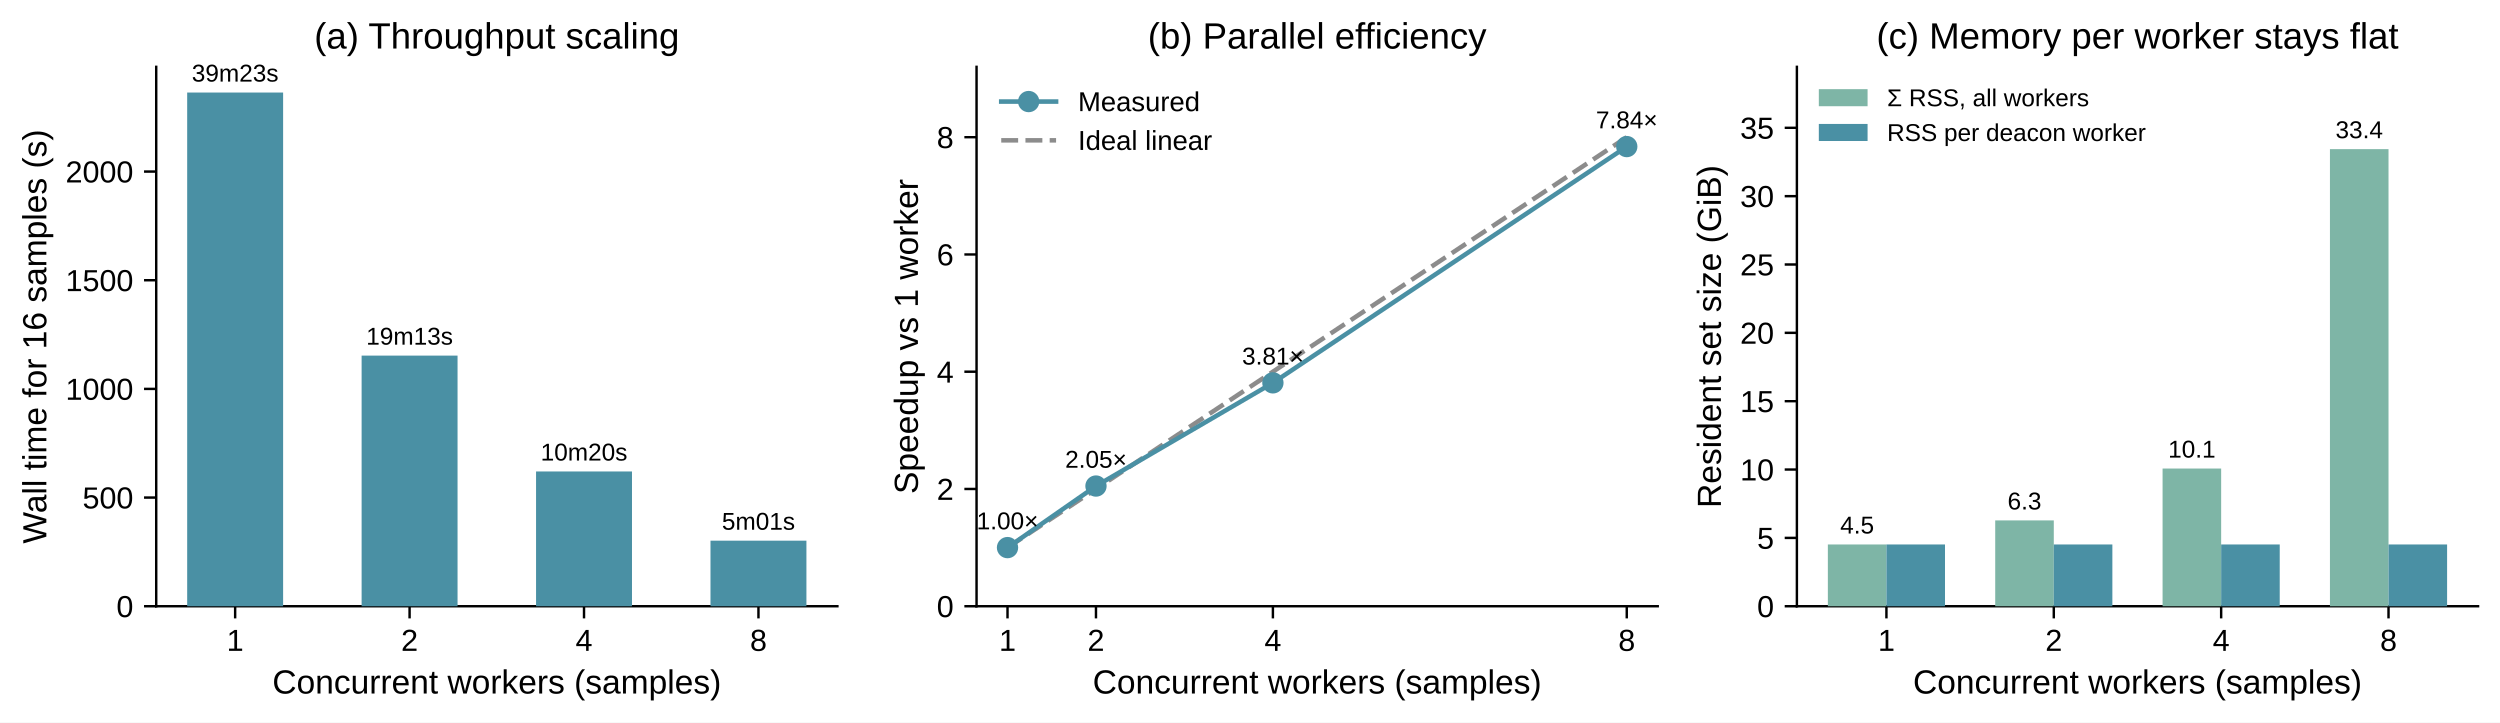
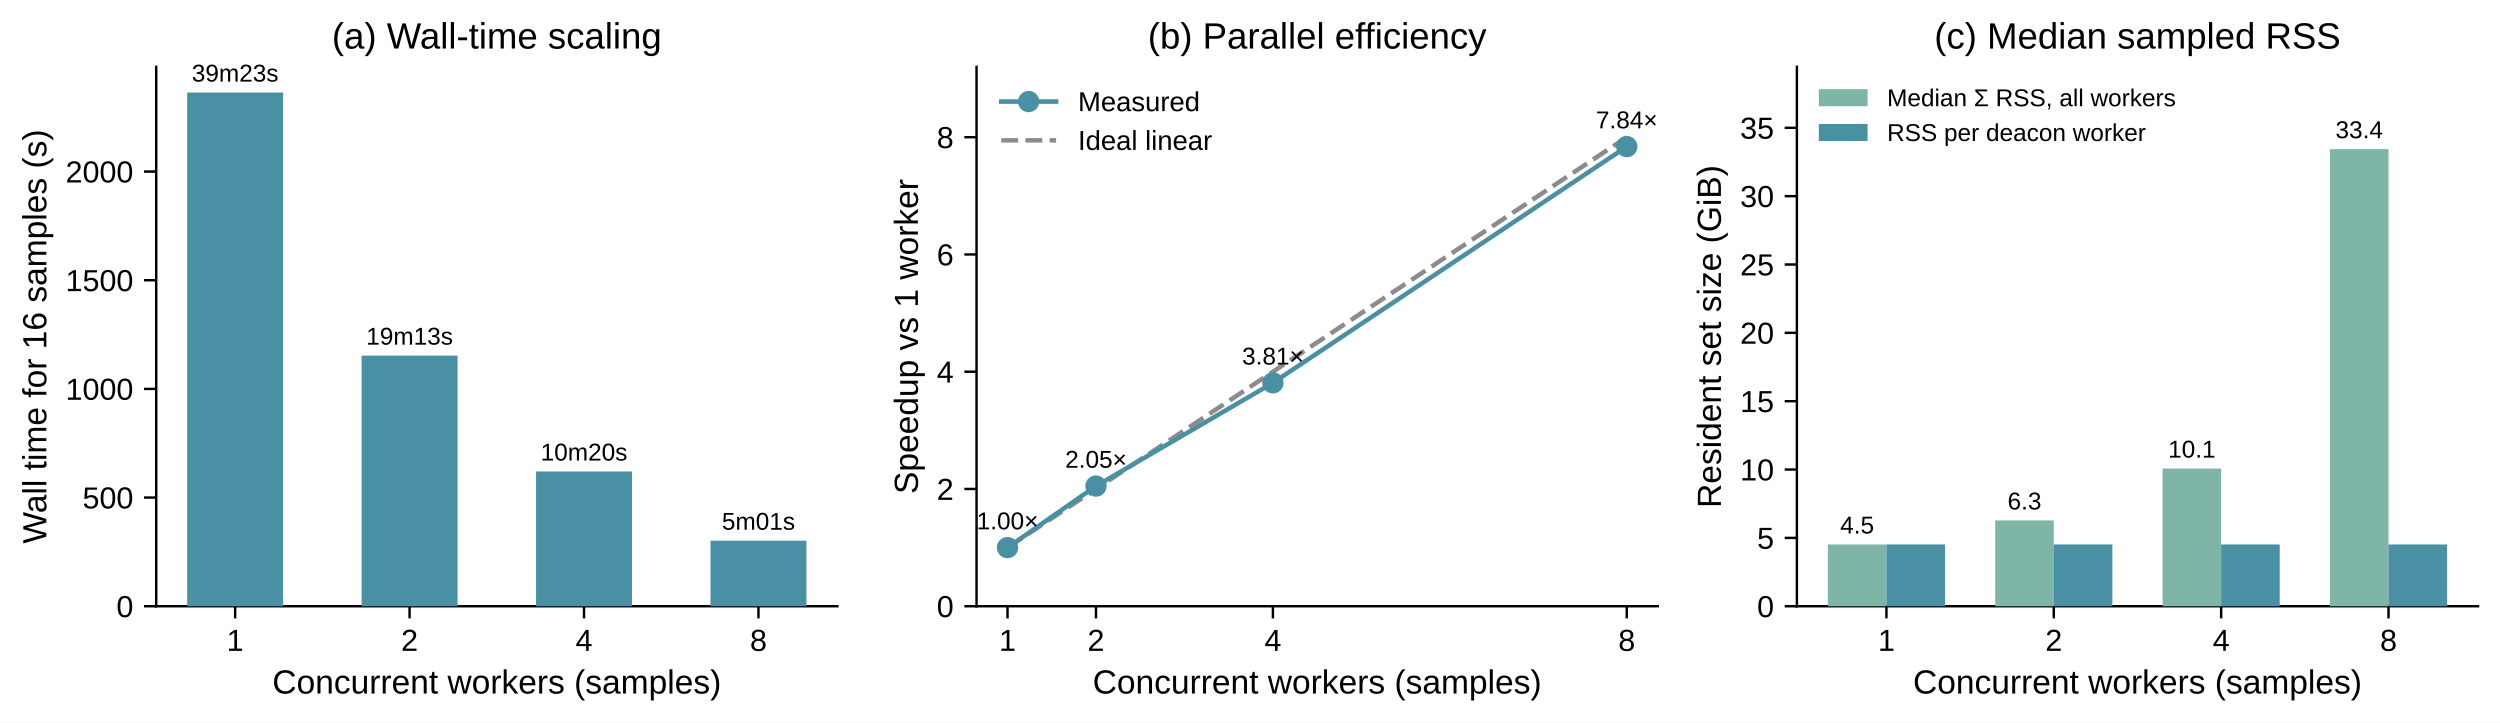
<svg xmlns="http://www.w3.org/2000/svg" xmlns:xlink="http://www.w3.org/1999/xlink" width="820.457pt" height="237.124pt" viewBox="0 0 820.457 237.124" version="1.1">
  <defs>
    <style type="text/css">*{stroke-linejoin: round; stroke-linecap: butt}</style>
  </defs>
  <g id="figure_1">
    <g id="patch_1">
      <path d="M 0 237.124  L 820.457 237.124  L 820.457 0  L 0 0  z " style="fill: #ffffff" />
    </g>
    <g id="axes_1">
      <g id="patch_2">
        <path d="M 51.267 198.956  L 274.816 198.956  L 274.816 21.936  L 51.267 21.936  z " style="fill: #ffffff" />
      </g>
      <g id="matplotlib.axis_1">
        <g id="xtick_1">
          <g id="line2d_1">
            <defs>
-               <path id="m4f9ac0dc71" d="M 0 0  L 0 4  " style="stroke: #000000; stroke-width: 0.8" />
+               <path id="mf0a3a097f6" d="M 0 0  L 0 4  " style="stroke: #000000; stroke-width: 0.8" />
            </defs>
            <g>
-               <use xlink:href="#m4f9ac0dc71" x="77.171" y="198.956" style="stroke: #000000; stroke-width: 0.8" />
+               <use xlink:href="#mf0a3a097f6" x="77.171" y="198.956" style="stroke: #000000; stroke-width: 0.8" />
            </g>
          </g>
          <g id="text_1">
            <text style="font: 10px 'Arial', 'Helvetica', 'DejaVu Sans', sans-serif; text-anchor: middle" x="77.171" y="213.613" transform="rotate(-0 77.1708 213.6134)">1</text>
          </g>
        </g>
        <g id="xtick_2">
          <g id="line2d_2">
            <g>
-               <use xlink:href="#m4f9ac0dc71" x="134.418" y="198.956" style="stroke: #000000; stroke-width: 0.8" />
+               <use xlink:href="#mf0a3a097f6" x="134.418" y="198.956" style="stroke: #000000; stroke-width: 0.8" />
            </g>
          </g>
          <g id="text_2">
            <text style="font: 10px 'Arial', 'Helvetica', 'DejaVu Sans', sans-serif; text-anchor: middle" x="134.418" y="213.613" transform="rotate(-0 134.4177 213.6134)">2</text>
          </g>
        </g>
        <g id="xtick_3">
          <g id="line2d_3">
            <g>
-               <use xlink:href="#m4f9ac0dc71" x="191.665" y="198.956" style="stroke: #000000; stroke-width: 0.8" />
+               <use xlink:href="#mf0a3a097f6" x="191.665" y="198.956" style="stroke: #000000; stroke-width: 0.8" />
            </g>
          </g>
          <g id="text_3">
            <text style="font: 10px 'Arial', 'Helvetica', 'DejaVu Sans', sans-serif; text-anchor: middle" x="191.665" y="213.613" transform="rotate(-0 191.6647 213.6134)">4</text>
          </g>
        </g>
        <g id="xtick_4">
          <g id="line2d_4">
            <g>
-               <use xlink:href="#m4f9ac0dc71" x="248.912" y="198.956" style="stroke: #000000; stroke-width: 0.8" />
+               <use xlink:href="#mf0a3a097f6" x="248.912" y="198.956" style="stroke: #000000; stroke-width: 0.8" />
            </g>
          </g>
          <g id="text_4">
            <text style="font: 10px 'Arial', 'Helvetica', 'DejaVu Sans', sans-serif; text-anchor: middle" x="248.912" y="213.613" transform="rotate(-0 248.9116 213.6134)">8</text>
          </g>
        </g>
        <g id="text_5">
          <text style="font: 11px 'Arial', 'Helvetica', 'DejaVu Sans', sans-serif; text-anchor: middle" x="163.041" y="227.609" transform="rotate(-0 163.0412 227.6086)">Concurrent workers (samples)</text>
        </g>
      </g>
      <g id="matplotlib.axis_2">
        <g id="ytick_1">
          <g id="line2d_5">
            <defs>
-               <path id="m6e26001078" d="M 0 0  L -4 0  " style="stroke: #000000; stroke-width: 0.8" />
+               <path id="ma771070059" d="M 0 0  L -4 0  " style="stroke: #000000; stroke-width: 0.8" />
            </defs>
            <g>
-               <use xlink:href="#m6e26001078" x="51.267" y="198.956" style="stroke: #000000; stroke-width: 0.8" />
+               <use xlink:href="#ma771070059" x="51.267" y="198.956" style="stroke: #000000; stroke-width: 0.8" />
            </g>
          </g>
          <g id="text_6">
            <text style="font: 10px 'Arial', 'Helvetica', 'DejaVu Sans', sans-serif; text-anchor: end" x="43.767" y="202.535" transform="rotate(-0 43.76656 202.5345)">0</text>
          </g>
        </g>
        <g id="ytick_2">
          <g id="line2d_6">
            <g>
-               <use xlink:href="#m6e26001078" x="51.267" y="163.292" style="stroke: #000000; stroke-width: 0.8" />
+               <use xlink:href="#ma771070059" x="51.267" y="163.292" style="stroke: #000000; stroke-width: 0.8" />
            </g>
          </g>
          <g id="text_7">
            <text style="font: 10px 'Arial', 'Helvetica', 'DejaVu Sans', sans-serif; text-anchor: end" x="43.767" y="166.871" transform="rotate(-0 43.76656 166.8706)">500</text>
          </g>
        </g>
        <g id="ytick_3">
          <g id="line2d_7">
            <g>
-               <use xlink:href="#m6e26001078" x="51.267" y="127.628" style="stroke: #000000; stroke-width: 0.8" />
+               <use xlink:href="#ma771070059" x="51.267" y="127.628" style="stroke: #000000; stroke-width: 0.8" />
            </g>
          </g>
          <g id="text_8">
            <text style="font: 10px 'Arial', 'Helvetica', 'DejaVu Sans', sans-serif; text-anchor: end" x="43.767" y="131.207" transform="rotate(-0 43.76656 131.2067)">1000</text>
          </g>
        </g>
        <g id="ytick_4">
          <g id="line2d_8">
            <g>
-               <use xlink:href="#m6e26001078" x="51.267" y="91.964" style="stroke: #000000; stroke-width: 0.8" />
+               <use xlink:href="#ma771070059" x="51.267" y="91.964" style="stroke: #000000; stroke-width: 0.8" />
            </g>
          </g>
          <g id="text_9">
            <text style="font: 10px 'Arial', 'Helvetica', 'DejaVu Sans', sans-serif; text-anchor: end" x="43.767" y="95.543" transform="rotate(-0 43.76656 95.54278)">1500</text>
          </g>
        </g>
        <g id="ytick_5">
          <g id="line2d_9">
            <g>
-               <use xlink:href="#m6e26001078" x="51.267" y="56.3" style="stroke: #000000; stroke-width: 0.8" />
+               <use xlink:href="#ma771070059" x="51.267" y="56.3" style="stroke: #000000; stroke-width: 0.8" />
            </g>
          </g>
          <g id="text_10">
            <text style="font: 10px 'Arial', 'Helvetica', 'DejaVu Sans', sans-serif; text-anchor: end" x="43.767" y="59.879" transform="rotate(-0 43.76656 59.87886)">2000</text>
          </g>
        </g>
        <g id="text_11">
          <text style="font: 11px 'Arial', 'Helvetica', 'DejaVu Sans', sans-serif; text-anchor: middle" x="15.208" y="110.446" transform="rotate(-90 15.20766 110.4456)">Wall time for 16 samples (s)</text>
        </g>
      </g>
      <g id="patch_3">
        <path d="M 51.267 198.956  L 51.267 21.936  " style="fill: none; stroke: #000000; stroke-width: 0.8; stroke-linejoin: miter; stroke-linecap: square" />
      </g>
      <g id="patch_4">
        <path d="M 51.267 198.956  L 274.816 198.956  " style="fill: none; stroke: #000000; stroke-width: 0.8; stroke-linejoin: miter; stroke-linecap: square" />
      </g>
      <g id="patch_5">
-         <path d="M 61.428 198.956  L 92.914 198.956  L 92.914 30.365  L 61.428 30.365  z " clip-path="url(#p3f85364dfc)" style="fill: #4a90a4" />
+         <path d="M 61.428 198.956  L 92.914 198.956  L 92.914 30.365  L 61.428 30.365  z " clip-path="url(#p39b5c10123)" style="fill: #4a90a4" />
      </g>
      <g id="patch_6">
-         <path d="M 118.675 198.956  L 150.161 198.956  L 150.161 116.7  L 118.675 116.7  z " clip-path="url(#p3f85364dfc)" style="fill: #4a90a4" />
+         <path d="M 118.675 198.956  L 150.161 198.956  L 150.161 116.7  L 118.675 116.7  z " clip-path="url(#p39b5c10123)" style="fill: #4a90a4" />
      </g>
      <g id="patch_7">
-         <path d="M 175.922 198.956  L 207.408 198.956  L 207.408 154.732  L 175.922 154.732  z " clip-path="url(#p3f85364dfc)" style="fill: #4a90a4" />
+         <path d="M 175.922 198.956  L 207.408 198.956  L 207.408 154.732  L 175.922 154.732  z " clip-path="url(#p39b5c10123)" style="fill: #4a90a4" />
      </g>
      <g id="patch_8">
-         <path d="M 233.169 198.956  L 264.654 198.956  L 264.654 177.442  L 233.169 177.442  z " clip-path="url(#p3f85364dfc)" style="fill: #4a90a4" />
+         <path d="M 233.169 198.956  L 264.654 198.956  L 264.654 177.442  L 233.169 177.442  z " clip-path="url(#p39b5c10123)" style="fill: #4a90a4" />
      </g>
      <g id="text_12">
        <text style="font: 8px 'Arial', 'Helvetica', 'DejaVu Sans', sans-serif; text-anchor: middle" x="77.171" y="26.775" transform="rotate(-0 77.1708 26.77515)">39m23s</text>
      </g>
      <g id="text_13">
        <text style="font: 8px 'Arial', 'Helvetica', 'DejaVu Sans', sans-serif; text-anchor: middle" x="134.418" y="113.11" transform="rotate(-0 134.4177 113.1104)">19m13s</text>
      </g>
      <g id="text_14">
        <text style="font: 8px 'Arial', 'Helvetica', 'DejaVu Sans', sans-serif; text-anchor: middle" x="191.665" y="151.142" transform="rotate(-0 191.6647 151.1417)">10m20s</text>
      </g>
      <g id="text_15">
        <text style="font: 8px 'Arial', 'Helvetica', 'DejaVu Sans', sans-serif; text-anchor: middle" x="248.912" y="173.852" transform="rotate(-0 248.9116 173.8524)">5m01s</text>
      </g>
      <g id="text_16">
-         <text style="font: 12px 'Arial', 'Helvetica', 'DejaVu Sans', sans-serif; text-anchor: middle" x="163.041" y="15.936" transform="rotate(-0 163.0412 15.93562)">(a) Throughput scaling</text>
+         <text style="font: 12px 'Arial', 'Helvetica', 'DejaVu Sans', sans-serif; text-anchor: middle" x="163.041" y="15.936" transform="rotate(-0 163.0412 15.93562)">(a) Wall-time scaling</text>
      </g>
    </g>
    <g id="axes_2">
      <g id="patch_9">
        <path d="M 320.487 198.956  L 544.036 198.956  L 544.036 21.936  L 320.487 21.936  z " style="fill: #ffffff" />
      </g>
      <g id="matplotlib.axis_3">
        <g id="xtick_5">
          <g id="line2d_10">
            <g>
-               <use xlink:href="#m4f9ac0dc71" x="330.648" y="198.956" style="stroke: #000000; stroke-width: 0.8" />
+               <use xlink:href="#mf0a3a097f6" x="330.648" y="198.956" style="stroke: #000000; stroke-width: 0.8" />
            </g>
          </g>
          <g id="text_17">
            <text style="font: 10px 'Arial', 'Helvetica', 'DejaVu Sans', sans-serif; text-anchor: middle" x="330.648" y="213.613" transform="rotate(-0 330.6483 213.6134)">1</text>
          </g>
        </g>
        <g id="xtick_6">
          <g id="line2d_11">
            <g>
-               <use xlink:href="#m4f9ac0dc71" x="359.681" y="198.956" style="stroke: #000000; stroke-width: 0.8" />
+               <use xlink:href="#mf0a3a097f6" x="359.681" y="198.956" style="stroke: #000000; stroke-width: 0.8" />
            </g>
          </g>
          <g id="text_18">
            <text style="font: 10px 'Arial', 'Helvetica', 'DejaVu Sans', sans-serif; text-anchor: middle" x="359.681" y="213.613" transform="rotate(-0 359.6806 213.6134)">2</text>
          </g>
        </g>
        <g id="xtick_7">
          <g id="line2d_12">
            <g>
-               <use xlink:href="#m4f9ac0dc71" x="417.745" y="198.956" style="stroke: #000000; stroke-width: 0.8" />
+               <use xlink:href="#mf0a3a097f6" x="417.745" y="198.956" style="stroke: #000000; stroke-width: 0.8" />
            </g>
          </g>
          <g id="text_19">
            <text style="font: 10px 'Arial', 'Helvetica', 'DejaVu Sans', sans-serif; text-anchor: middle" x="417.745" y="213.613" transform="rotate(-0 417.7454 213.6134)">4</text>
          </g>
        </g>
        <g id="xtick_8">
          <g id="line2d_13">
            <g>
-               <use xlink:href="#m4f9ac0dc71" x="533.875" y="198.956" style="stroke: #000000; stroke-width: 0.8" />
+               <use xlink:href="#mf0a3a097f6" x="533.875" y="198.956" style="stroke: #000000; stroke-width: 0.8" />
            </g>
          </g>
          <g id="text_20">
            <text style="font: 10px 'Arial', 'Helvetica', 'DejaVu Sans', sans-serif; text-anchor: middle" x="533.875" y="213.613" transform="rotate(-0 533.8749 213.6134)">8</text>
          </g>
        </g>
        <g id="text_21">
          <text style="font: 11px 'Arial', 'Helvetica', 'DejaVu Sans', sans-serif; text-anchor: middle" x="432.262" y="227.609" transform="rotate(-0 432.2616 227.6086)">Concurrent workers (samples)</text>
        </g>
      </g>
      <g id="matplotlib.axis_4">
        <g id="ytick_6">
          <g id="line2d_14">
            <g>
-               <use xlink:href="#m6e26001078" x="320.487" y="198.956" style="stroke: #000000; stroke-width: 0.8" />
+               <use xlink:href="#ma771070059" x="320.487" y="198.956" style="stroke: #000000; stroke-width: 0.8" />
            </g>
          </g>
          <g id="text_22">
            <text style="font: 10px 'Arial', 'Helvetica', 'DejaVu Sans', sans-serif; text-anchor: end" x="312.987" y="202.535" transform="rotate(-0 312.9869 202.5345)">0</text>
          </g>
        </g>
        <g id="ytick_7">
          <g id="line2d_15">
            <g>
-               <use xlink:href="#m6e26001078" x="320.487" y="160.473" style="stroke: #000000; stroke-width: 0.8" />
+               <use xlink:href="#ma771070059" x="320.487" y="160.473" style="stroke: #000000; stroke-width: 0.8" />
            </g>
          </g>
          <g id="text_23">
            <text style="font: 10px 'Arial', 'Helvetica', 'DejaVu Sans', sans-serif; text-anchor: end" x="312.987" y="164.052" transform="rotate(-0 312.9869 164.0519)">2</text>
          </g>
        </g>
        <g id="ytick_8">
          <g id="line2d_16">
            <g>
-               <use xlink:href="#m6e26001078" x="320.487" y="121.99" style="stroke: #000000; stroke-width: 0.8" />
+               <use xlink:href="#ma771070059" x="320.487" y="121.99" style="stroke: #000000; stroke-width: 0.8" />
            </g>
          </g>
          <g id="text_24">
            <text style="font: 10px 'Arial', 'Helvetica', 'DejaVu Sans', sans-serif; text-anchor: end" x="312.987" y="125.569" transform="rotate(-0 312.9869 125.5693)">4</text>
          </g>
        </g>
        <g id="ytick_9">
          <g id="line2d_17">
            <g>
-               <use xlink:href="#m6e26001078" x="320.487" y="83.508" style="stroke: #000000; stroke-width: 0.8" />
+               <use xlink:href="#ma771070059" x="320.487" y="83.508" style="stroke: #000000; stroke-width: 0.8" />
            </g>
          </g>
          <g id="text_25">
            <text style="font: 10px 'Arial', 'Helvetica', 'DejaVu Sans', sans-serif; text-anchor: end" x="312.987" y="87.087" transform="rotate(-0 312.9869 87.0867)">6</text>
          </g>
        </g>
        <g id="ytick_10">
          <g id="line2d_18">
            <g>
-               <use xlink:href="#m6e26001078" x="320.487" y="45.025" style="stroke: #000000; stroke-width: 0.8" />
+               <use xlink:href="#ma771070059" x="320.487" y="45.025" style="stroke: #000000; stroke-width: 0.8" />
            </g>
          </g>
          <g id="text_26">
            <text style="font: 10px 'Arial', 'Helvetica', 'DejaVu Sans', sans-serif; text-anchor: end" x="312.987" y="48.604" transform="rotate(-0 312.9869 48.6041)">8</text>
          </g>
        </g>
        <g id="text_27">
          <text style="font: 11px 'Arial', 'Helvetica', 'DejaVu Sans', sans-serif; text-anchor: middle" x="301.24" y="110.446" transform="rotate(-90 301.2397 110.4456)">Speedup vs 1 worker</text>
        </g>
      </g>
      <g id="line2d_19">
-         <path d="M 330.648 179.714  L 359.681 160.473  L 417.745 121.99  L 533.875 45.025  " clip-path="url(#p4d1112f59d)" style="fill: none; stroke-dasharray: 5.55,2.4; stroke-dashoffset: 0; stroke: #8c8c8c; stroke-width: 1.5" />
+         <path d="M 330.648 179.714  L 359.681 160.473  L 417.745 121.99  L 533.875 45.025  " clip-path="url(#pf5484f4536)" style="fill: none; stroke-dasharray: 5.55,2.4; stroke-dashoffset: 0; stroke: #8c8c8c; stroke-width: 1.5" />
      </g>
      <g id="patch_10">
        <path d="M 320.487 198.956  L 320.487 21.936  " style="fill: none; stroke: #000000; stroke-width: 0.8; stroke-linejoin: miter; stroke-linecap: square" />
      </g>
      <g id="patch_11">
        <path d="M 320.487 198.956  L 544.036 198.956  " style="fill: none; stroke: #000000; stroke-width: 0.8; stroke-linejoin: miter; stroke-linecap: square" />
      </g>
      <g id="line2d_20">
-         <path d="M 330.648 179.714  L 359.681 159.511  L 417.745 125.646  L 533.875 48.104  " clip-path="url(#p4d1112f59d)" style="fill: none; stroke: #4a90a4; stroke-width: 1.5; stroke-linecap: square" />
+         <path d="M 330.648 179.714  L 359.681 159.511  L 417.745 125.646  L 533.875 48.104  " clip-path="url(#pf5484f4536)" style="fill: none; stroke: #4a90a4; stroke-width: 1.5; stroke-linecap: square" />
        <defs>
-           <path id="m01cf8628ca" d="M 0 3  C 0.796 3 1.559 2.684 2.121 2.121  C 2.684 1.559 3 0.796 3 0  C 3 -0.796 2.684 -1.559 2.121 -2.121  C 1.559 -2.684 0.796 -3 0 -3  C -0.796 -3 -1.559 -2.684 -2.121 -2.121  C -2.684 -1.559 -3 -0.796 -3 0  C -3 0.796 -2.684 1.559 -2.121 2.121  C -1.559 2.684 -0.796 3 0 3  z " style="stroke: #4a90a4" />
+           <path id="m47f18b693f" d="M 0 3  C 0.796 3 1.559 2.684 2.121 2.121  C 2.684 1.559 3 0.796 3 0  C 3 -0.796 2.684 -1.559 2.121 -2.121  C 1.559 -2.684 0.796 -3 0 -3  C -0.796 -3 -1.559 -2.684 -2.121 -2.121  C -2.684 -1.559 -3 -0.796 -3 0  C -3 0.796 -2.684 1.559 -2.121 2.121  C -1.559 2.684 -0.796 3 0 3  z " style="stroke: #4a90a4" />
        </defs>
-         <g clip-path="url(#p4d1112f59d)">
-           <use xlink:href="#m01cf8628ca" x="330.648" y="179.714" style="fill: #4a90a4; stroke: #4a90a4" />
-           <use xlink:href="#m01cf8628ca" x="359.681" y="159.511" style="fill: #4a90a4; stroke: #4a90a4" />
-           <use xlink:href="#m01cf8628ca" x="417.745" y="125.646" style="fill: #4a90a4; stroke: #4a90a4" />
-           <use xlink:href="#m01cf8628ca" x="533.875" y="48.104" style="fill: #4a90a4; stroke: #4a90a4" />
+         <g clip-path="url(#pf5484f4536)">
+           <use xlink:href="#m47f18b693f" x="330.648" y="179.714" style="fill: #4a90a4; stroke: #4a90a4" />
+           <use xlink:href="#m47f18b693f" x="359.681" y="159.511" style="fill: #4a90a4; stroke: #4a90a4" />
+           <use xlink:href="#m47f18b693f" x="417.745" y="125.646" style="fill: #4a90a4; stroke: #4a90a4" />
+           <use xlink:href="#m47f18b693f" x="533.875" y="48.104" style="fill: #4a90a4; stroke: #4a90a4" />
        </g>
      </g>
      <g id="text_28">
        <text style="font: 8px 'Arial', 'Helvetica', 'DejaVu Sans', sans-serif; text-anchor: middle" x="330.648" y="173.714" transform="rotate(-0 330.6483 173.7143)">1.00×</text>
      </g>
      <g id="text_29">
        <text style="font: 8px 'Arial', 'Helvetica', 'DejaVu Sans', sans-serif; text-anchor: middle" x="359.681" y="153.511" transform="rotate(-0 359.6806 153.511)">2.05×</text>
      </g>
      <g id="text_30">
        <text style="font: 8px 'Arial', 'Helvetica', 'DejaVu Sans', sans-serif; text-anchor: middle" x="417.745" y="119.646" transform="rotate(-0 417.7454 119.6463)">3.81×</text>
      </g>
      <g id="text_31">
        <text style="font: 8px 'Arial', 'Helvetica', 'DejaVu Sans', sans-serif; text-anchor: middle" x="533.875" y="42.104" transform="rotate(-0 533.8749 42.1038)">7.84×</text>
      </g>
      <g id="text_32">
        <text style="font: 12px 'Arial', 'Helvetica', 'DejaVu Sans', sans-serif; text-anchor: middle" x="432.262" y="15.936" transform="rotate(-0 432.2616 15.93562)">(b) Parallel efficiency</text>
      </g>
      <g id="legend_1">
        <g id="line2d_21">
          <path d="M 328.587 33.328  L 337.587 33.328  L 346.587 33.328  " style="fill: none; stroke: #4a90a4; stroke-width: 1.5; stroke-linecap: square" />
          <g>
-             <use xlink:href="#m01cf8628ca" x="337.587" y="33.328" style="fill: #4a90a4; stroke: #4a90a4" />
+             <use xlink:href="#m47f18b693f" x="337.587" y="33.328" style="fill: #4a90a4; stroke: #4a90a4" />
          </g>
        </g>
        <g id="text_33">
          <text style="font: 9px 'Arial', 'Helvetica', 'DejaVu Sans', sans-serif; text-anchor: start" x="353.787" y="36.478" transform="rotate(-0 353.7869 36.47766)">Measured</text>
        </g>
        <g id="line2d_22">
          <path d="M 328.587 46.058  L 337.587 46.058  L 346.587 46.058  " style="fill: none; stroke-dasharray: 5.55,2.4; stroke-dashoffset: 0; stroke: #8c8c8c; stroke-width: 1.5" />
        </g>
        <g id="text_34">
          <text style="font: 9px 'Arial', 'Helvetica', 'DejaVu Sans', sans-serif; text-anchor: start" x="353.787" y="49.208" transform="rotate(-0 353.7869 49.20844)">Ideal linear</text>
        </g>
      </g>
    </g>
    <g id="axes_3">
      <g id="patch_12">
        <path d="M 589.707 198.956  L 813.257 198.956  L 813.257 21.936  L 589.707 21.936  z " style="fill: #ffffff" />
      </g>
      <g id="matplotlib.axis_5">
        <g id="xtick_9">
          <g id="line2d_23">
            <g>
-               <use xlink:href="#m4f9ac0dc71" x="619.093" y="198.956" style="stroke: #000000; stroke-width: 0.8" />
+               <use xlink:href="#mf0a3a097f6" x="619.093" y="198.956" style="stroke: #000000; stroke-width: 0.8" />
            </g>
          </g>
          <g id="text_35">
            <text style="font: 10px 'Arial', 'Helvetica', 'DejaVu Sans', sans-serif; text-anchor: middle" x="619.093" y="213.613" transform="rotate(-0 619.0928 213.6134)">1</text>
          </g>
        </g>
        <g id="xtick_10">
          <g id="line2d_24">
            <g>
-               <use xlink:href="#m4f9ac0dc71" x="674.019" y="198.956" style="stroke: #000000; stroke-width: 0.8" />
+               <use xlink:href="#mf0a3a097f6" x="674.019" y="198.956" style="stroke: #000000; stroke-width: 0.8" />
            </g>
          </g>
          <g id="text_36">
            <text style="font: 10px 'Arial', 'Helvetica', 'DejaVu Sans', sans-serif; text-anchor: middle" x="674.019" y="213.613" transform="rotate(-0 674.0189 213.6134)">2</text>
          </g>
        </g>
        <g id="xtick_11">
          <g id="line2d_25">
            <g>
-               <use xlink:href="#m4f9ac0dc71" x="728.945" y="198.956" style="stroke: #000000; stroke-width: 0.8" />
+               <use xlink:href="#mf0a3a097f6" x="728.945" y="198.956" style="stroke: #000000; stroke-width: 0.8" />
            </g>
          </g>
          <g id="text_37">
            <text style="font: 10px 'Arial', 'Helvetica', 'DejaVu Sans', sans-serif; text-anchor: middle" x="728.945" y="213.613" transform="rotate(-0 728.945 213.6134)">4</text>
          </g>
        </g>
        <g id="xtick_12">
          <g id="line2d_26">
            <g>
-               <use xlink:href="#m4f9ac0dc71" x="783.871" y="198.956" style="stroke: #000000; stroke-width: 0.8" />
+               <use xlink:href="#mf0a3a097f6" x="783.871" y="198.956" style="stroke: #000000; stroke-width: 0.8" />
            </g>
          </g>
          <g id="text_38">
            <text style="font: 10px 'Arial', 'Helvetica', 'DejaVu Sans', sans-serif; text-anchor: middle" x="783.871" y="213.613" transform="rotate(-0 783.8711 213.6134)">8</text>
          </g>
        </g>
        <g id="text_39">
          <text style="font: 11px 'Arial', 'Helvetica', 'DejaVu Sans', sans-serif; text-anchor: middle" x="701.482" y="227.609" transform="rotate(-0 701.4819 227.6086)">Concurrent workers (samples)</text>
        </g>
      </g>
      <g id="matplotlib.axis_6">
        <g id="ytick_11">
          <g id="line2d_27">
            <g>
-               <use xlink:href="#m6e26001078" x="589.707" y="198.956" style="stroke: #000000; stroke-width: 0.8" />
+               <use xlink:href="#ma771070059" x="589.707" y="198.956" style="stroke: #000000; stroke-width: 0.8" />
            </g>
          </g>
          <g id="text_40">
            <text style="font: 10px 'Arial', 'Helvetica', 'DejaVu Sans', sans-serif; text-anchor: end" x="582.207" y="202.535" transform="rotate(-0 582.2073 202.5345)">0</text>
          </g>
        </g>
        <g id="ytick_12">
          <g id="line2d_28">
            <g>
-               <use xlink:href="#m6e26001078" x="589.707" y="176.525" style="stroke: #000000; stroke-width: 0.8" />
+               <use xlink:href="#ma771070059" x="589.707" y="176.525" style="stroke: #000000; stroke-width: 0.8" />
            </g>
          </g>
          <g id="text_41">
            <text style="font: 10px 'Arial', 'Helvetica', 'DejaVu Sans', sans-serif; text-anchor: end" x="582.207" y="180.104" transform="rotate(-0 582.2073 180.1041)">5</text>
          </g>
        </g>
        <g id="ytick_13">
          <g id="line2d_29">
            <g>
-               <use xlink:href="#m6e26001078" x="589.707" y="154.095" style="stroke: #000000; stroke-width: 0.8" />
+               <use xlink:href="#ma771070059" x="589.707" y="154.095" style="stroke: #000000; stroke-width: 0.8" />
            </g>
          </g>
          <g id="text_42">
            <text style="font: 10px 'Arial', 'Helvetica', 'DejaVu Sans', sans-serif; text-anchor: end" x="582.207" y="157.674" transform="rotate(-0 582.2073 157.6737)">10</text>
          </g>
        </g>
        <g id="ytick_14">
          <g id="line2d_30">
            <g>
-               <use xlink:href="#m6e26001078" x="589.707" y="131.664" style="stroke: #000000; stroke-width: 0.8" />
+               <use xlink:href="#ma771070059" x="589.707" y="131.664" style="stroke: #000000; stroke-width: 0.8" />
            </g>
          </g>
          <g id="text_43">
            <text style="font: 10px 'Arial', 'Helvetica', 'DejaVu Sans', sans-serif; text-anchor: end" x="582.207" y="135.243" transform="rotate(-0 582.2073 135.2433)">15</text>
          </g>
        </g>
        <g id="ytick_15">
          <g id="line2d_31">
            <g>
-               <use xlink:href="#m6e26001078" x="589.707" y="109.234" style="stroke: #000000; stroke-width: 0.8" />
+               <use xlink:href="#ma771070059" x="589.707" y="109.234" style="stroke: #000000; stroke-width: 0.8" />
            </g>
          </g>
          <g id="text_44">
            <text style="font: 10px 'Arial', 'Helvetica', 'DejaVu Sans', sans-serif; text-anchor: end" x="582.207" y="112.813" transform="rotate(-0 582.2073 112.8129)">20</text>
          </g>
        </g>
        <g id="ytick_16">
          <g id="line2d_32">
            <g>
-               <use xlink:href="#m6e26001078" x="589.707" y="86.804" style="stroke: #000000; stroke-width: 0.8" />
+               <use xlink:href="#ma771070059" x="589.707" y="86.804" style="stroke: #000000; stroke-width: 0.8" />
            </g>
          </g>
          <g id="text_45">
            <text style="font: 10px 'Arial', 'Helvetica', 'DejaVu Sans', sans-serif; text-anchor: end" x="582.207" y="90.383" transform="rotate(-0 582.2073 90.38251)">25</text>
          </g>
        </g>
        <g id="ytick_17">
          <g id="line2d_33">
            <g>
-               <use xlink:href="#m6e26001078" x="589.707" y="64.373" style="stroke: #000000; stroke-width: 0.8" />
+               <use xlink:href="#ma771070059" x="589.707" y="64.373" style="stroke: #000000; stroke-width: 0.8" />
            </g>
          </g>
          <g id="text_46">
            <text style="font: 10px 'Arial', 'Helvetica', 'DejaVu Sans', sans-serif; text-anchor: end" x="582.207" y="67.952" transform="rotate(-0 582.2073 67.95211)">30</text>
          </g>
        </g>
        <g id="ytick_18">
          <g id="line2d_34">
            <g>
-               <use xlink:href="#m6e26001078" x="589.707" y="41.943" style="stroke: #000000; stroke-width: 0.8" />
+               <use xlink:href="#ma771070059" x="589.707" y="41.943" style="stroke: #000000; stroke-width: 0.8" />
            </g>
          </g>
          <g id="text_47">
            <text style="font: 10px 'Arial', 'Helvetica', 'DejaVu Sans', sans-serif; text-anchor: end" x="582.207" y="45.522" transform="rotate(-0 582.2073 45.5217)">35</text>
          </g>
        </g>
        <g id="text_48">
          <text style="font: 11px 'Arial', 'Helvetica', 'DejaVu Sans', sans-serif; text-anchor: middle" x="564.77" y="110.446" transform="rotate(-90 564.7703 110.4456)">Resident set size (GiB)</text>
        </g>
      </g>
      <g id="patch_13">
        <path d="M 589.707 198.956  L 589.707 21.936  " style="fill: none; stroke: #000000; stroke-width: 0.8; stroke-linejoin: miter; stroke-linecap: square" />
      </g>
      <g id="patch_14">
        <path d="M 589.707 198.956  L 813.257 198.956  " style="fill: none; stroke: #000000; stroke-width: 0.8; stroke-linejoin: miter; stroke-linecap: square" />
      </g>
      <g id="patch_15">
-         <path d="M 599.869 198.956  L 619.093 198.956  L 619.093 178.68  L 599.869 178.68  z " clip-path="url(#p7d0bb12bb1)" style="fill: #7eb5a6" />
+         <path d="M 599.869 198.956  L 619.093 198.956  L 619.093 178.68  L 599.869 178.68  z " clip-path="url(#pe9dcc28510)" style="fill: #7eb5a6" />
      </g>
      <g id="patch_16">
-         <path d="M 654.795 198.956  L 674.019 198.956  L 674.019 170.789  L 654.795 170.789  z " clip-path="url(#p7d0bb12bb1)" style="fill: #7eb5a6" />
+         <path d="M 654.795 198.956  L 674.019 198.956  L 674.019 170.789  L 654.795 170.789  z " clip-path="url(#pe9dcc28510)" style="fill: #7eb5a6" />
      </g>
      <g id="patch_17">
-         <path d="M 709.721 198.956  L 728.945 198.956  L 728.945 153.76  L 709.721 153.76  z " clip-path="url(#p7d0bb12bb1)" style="fill: #7eb5a6" />
+         <path d="M 709.721 198.956  L 728.945 198.956  L 728.945 153.76  L 709.721 153.76  z " clip-path="url(#pe9dcc28510)" style="fill: #7eb5a6" />
      </g>
      <g id="patch_18">
-         <path d="M 764.647 198.956  L 783.871 198.956  L 783.871 48.939  L 764.647 48.939  z " clip-path="url(#p7d0bb12bb1)" style="fill: #7eb5a6" />
+         <path d="M 764.647 198.956  L 783.871 198.956  L 783.871 48.939  L 764.647 48.939  z " clip-path="url(#pe9dcc28510)" style="fill: #7eb5a6" />
      </g>
      <g id="patch_19">
-         <path d="M 619.093 198.956  L 638.317 198.956  L 638.317 178.68  L 619.093 178.68  z " clip-path="url(#p7d0bb12bb1)" style="fill: #4a90a4" />
+         <path d="M 619.093 198.956  L 638.317 198.956  L 638.317 178.68  L 619.093 178.68  z " clip-path="url(#pe9dcc28510)" style="fill: #4a90a4" />
      </g>
      <g id="patch_20">
-         <path d="M 674.019 198.956  L 693.243 198.956  L 693.243 178.677  L 674.019 178.677  z " clip-path="url(#p7d0bb12bb1)" style="fill: #4a90a4" />
+         <path d="M 674.019 198.956  L 693.243 198.956  L 693.243 178.677  L 674.019 178.677  z " clip-path="url(#pe9dcc28510)" style="fill: #4a90a4" />
      </g>
      <g id="patch_21">
-         <path d="M 728.945 198.956  L 748.169 198.956  L 748.169 178.679  L 728.945 178.679  z " clip-path="url(#p7d0bb12bb1)" style="fill: #4a90a4" />
+         <path d="M 728.945 198.956  L 748.169 198.956  L 748.169 178.679  L 728.945 178.679  z " clip-path="url(#pe9dcc28510)" style="fill: #4a90a4" />
      </g>
      <g id="patch_22">
-         <path d="M 783.871 198.956  L 803.095 198.956  L 803.095 178.677  L 783.871 178.677  z " clip-path="url(#p7d0bb12bb1)" style="fill: #4a90a4" />
+         <path d="M 783.871 198.956  L 803.095 198.956  L 803.095 178.677  L 783.871 178.677  z " clip-path="url(#pe9dcc28510)" style="fill: #4a90a4" />
      </g>
      <g id="text_49">
        <text style="font: 8px 'Arial', 'Helvetica', 'DejaVu Sans', sans-serif; text-anchor: middle" x="609.481" y="175.09" transform="rotate(-0 609.4807 175.0903)">4.5</text>
      </g>
      <g id="text_50">
        <text style="font: 8px 'Arial', 'Helvetica', 'DejaVu Sans', sans-serif; text-anchor: middle" x="664.407" y="167.199" transform="rotate(-0 664.4068 167.1987)">6.3</text>
      </g>
      <g id="text_51">
        <text style="font: 8px 'Arial', 'Helvetica', 'DejaVu Sans', sans-serif; text-anchor: middle" x="719.333" y="150.17" transform="rotate(-0 719.3329 150.1702)">10.1</text>
      </g>
      <g id="text_52">
        <text style="font: 8px 'Arial', 'Helvetica', 'DejaVu Sans', sans-serif; text-anchor: middle" x="774.259" y="45.349" transform="rotate(-0 774.259 45.34868)">33.4</text>
      </g>
      <g id="text_53">
-         <text style="font: 12px 'Arial', 'Helvetica', 'DejaVu Sans', sans-serif; text-anchor: middle" x="701.482" y="15.936" transform="rotate(-0 701.4819 15.93562)">(c) Memory per worker stays flat</text>
+         <text style="font: 12px 'Arial', 'Helvetica', 'DejaVu Sans', sans-serif; text-anchor: middle" x="701.482" y="15.936" transform="rotate(-0 701.4819 15.93562)">(c) Median sampled RSS</text>
      </g>
      <g id="legend_2">
        <g id="patch_23">
          <path d="M 596.907 34.862  L 612.907 34.862  L 612.907 29.262  L 596.907 29.262  z " style="fill: #7eb5a6" />
        </g>
        <g id="text_54">
-           <text style="font: 8px 'Arial', 'Helvetica', 'DejaVu Sans', sans-serif; text-anchor: start" x="619.307" y="34.862" transform="rotate(-0 619.3073 34.86187)">Σ RSS, all workers</text>
+           <text style="font: 8px 'Arial', 'Helvetica', 'DejaVu Sans', sans-serif; text-anchor: start" x="619.307" y="34.862" transform="rotate(-0 619.3073 34.86187)">Median Σ RSS, all workers</text>
        </g>
        <g id="patch_24">
          <path d="M 596.907 46.276  L 612.907 46.276  L 612.907 40.676  L 596.907 40.676  z " style="fill: #4a90a4" />
        </g>
        <g id="text_55">
          <text style="font: 8px 'Arial', 'Helvetica', 'DejaVu Sans', sans-serif; text-anchor: start" x="619.307" y="46.276" transform="rotate(-0 619.3073 46.27562)">RSS per deacon worker</text>
        </g>
      </g>
    </g>
  </g>
  <defs>
-     <clipPath id="p3f85364dfc">
+     <clipPath id="p39b5c10123">
      <rect x="51.267" y="21.936" width="223.549" height="177.02" />
    </clipPath>
-     <clipPath id="p4d1112f59d">
+     <clipPath id="pf5484f4536">
      <rect x="320.487" y="21.936" width="223.549" height="177.02" />
    </clipPath>
-     <clipPath id="p7d0bb12bb1">
+     <clipPath id="pe9dcc28510">
      <rect x="589.707" y="21.936" width="223.549" height="177.02" />
    </clipPath>
  </defs>
</svg>
